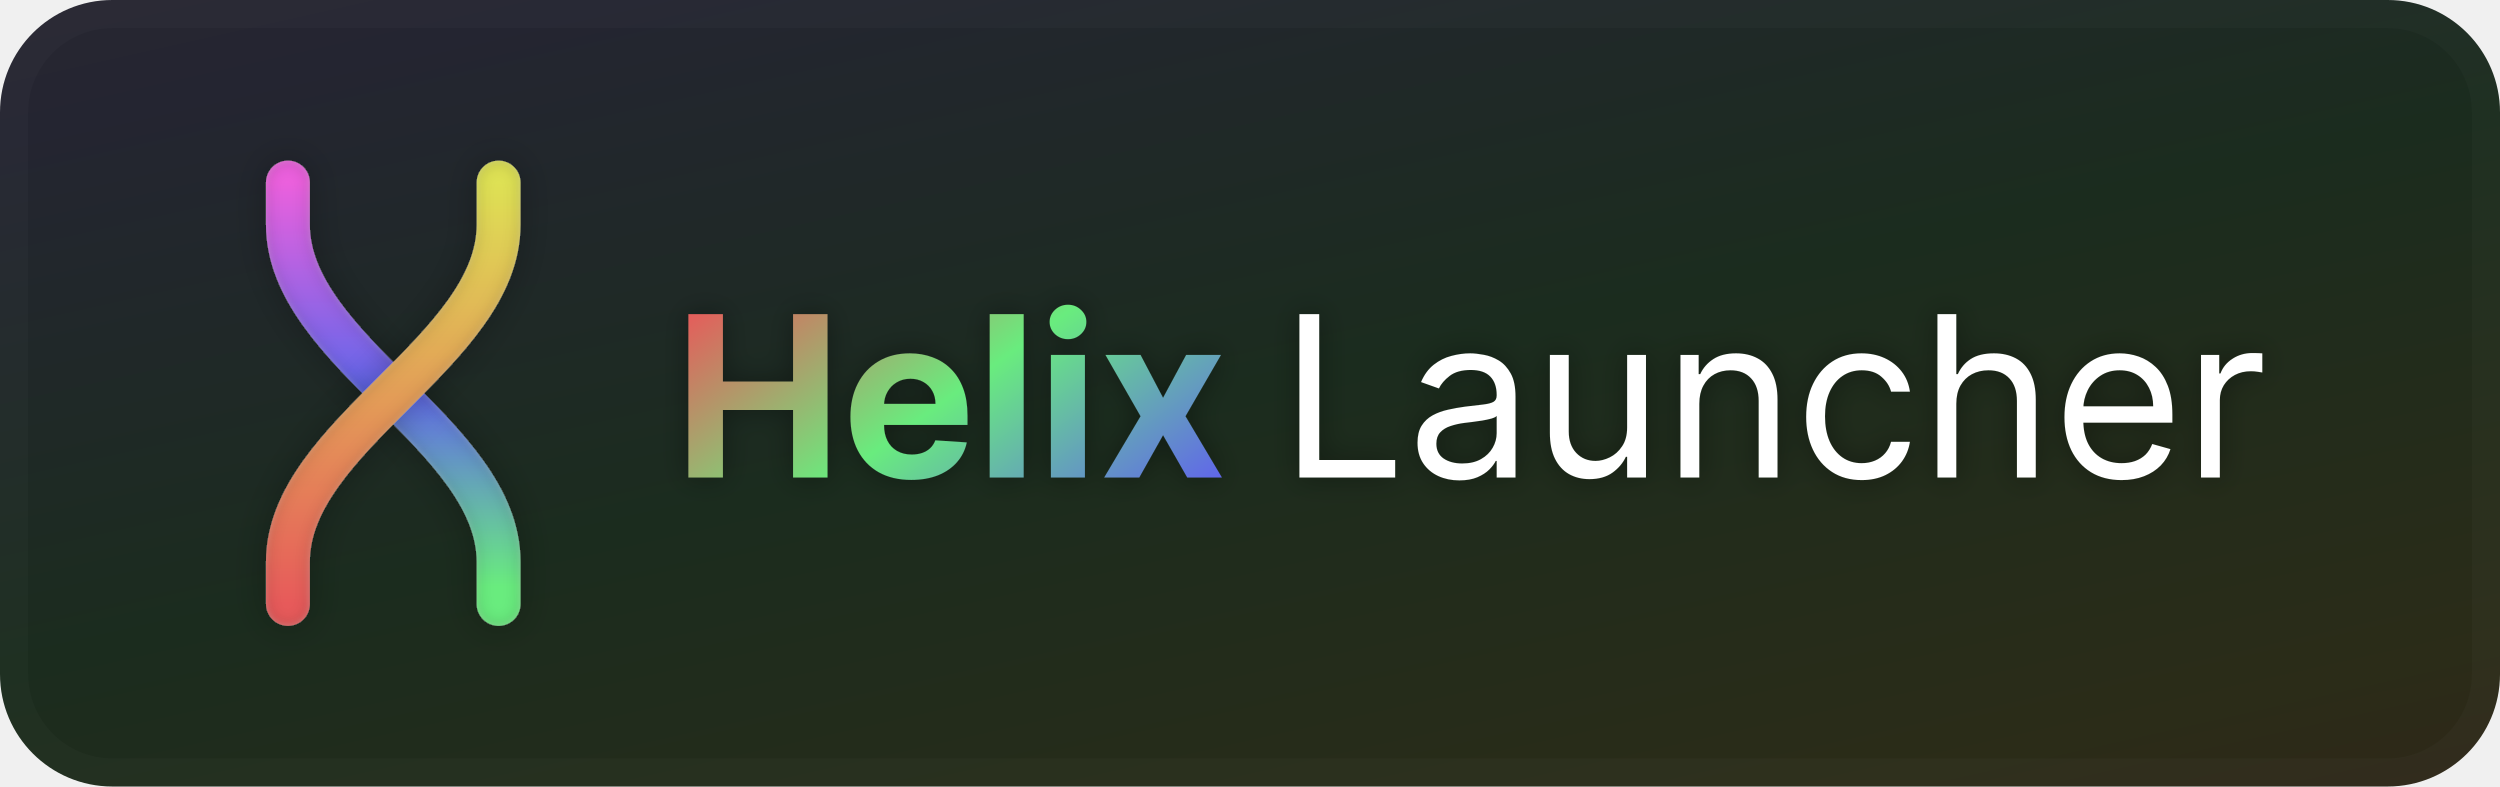
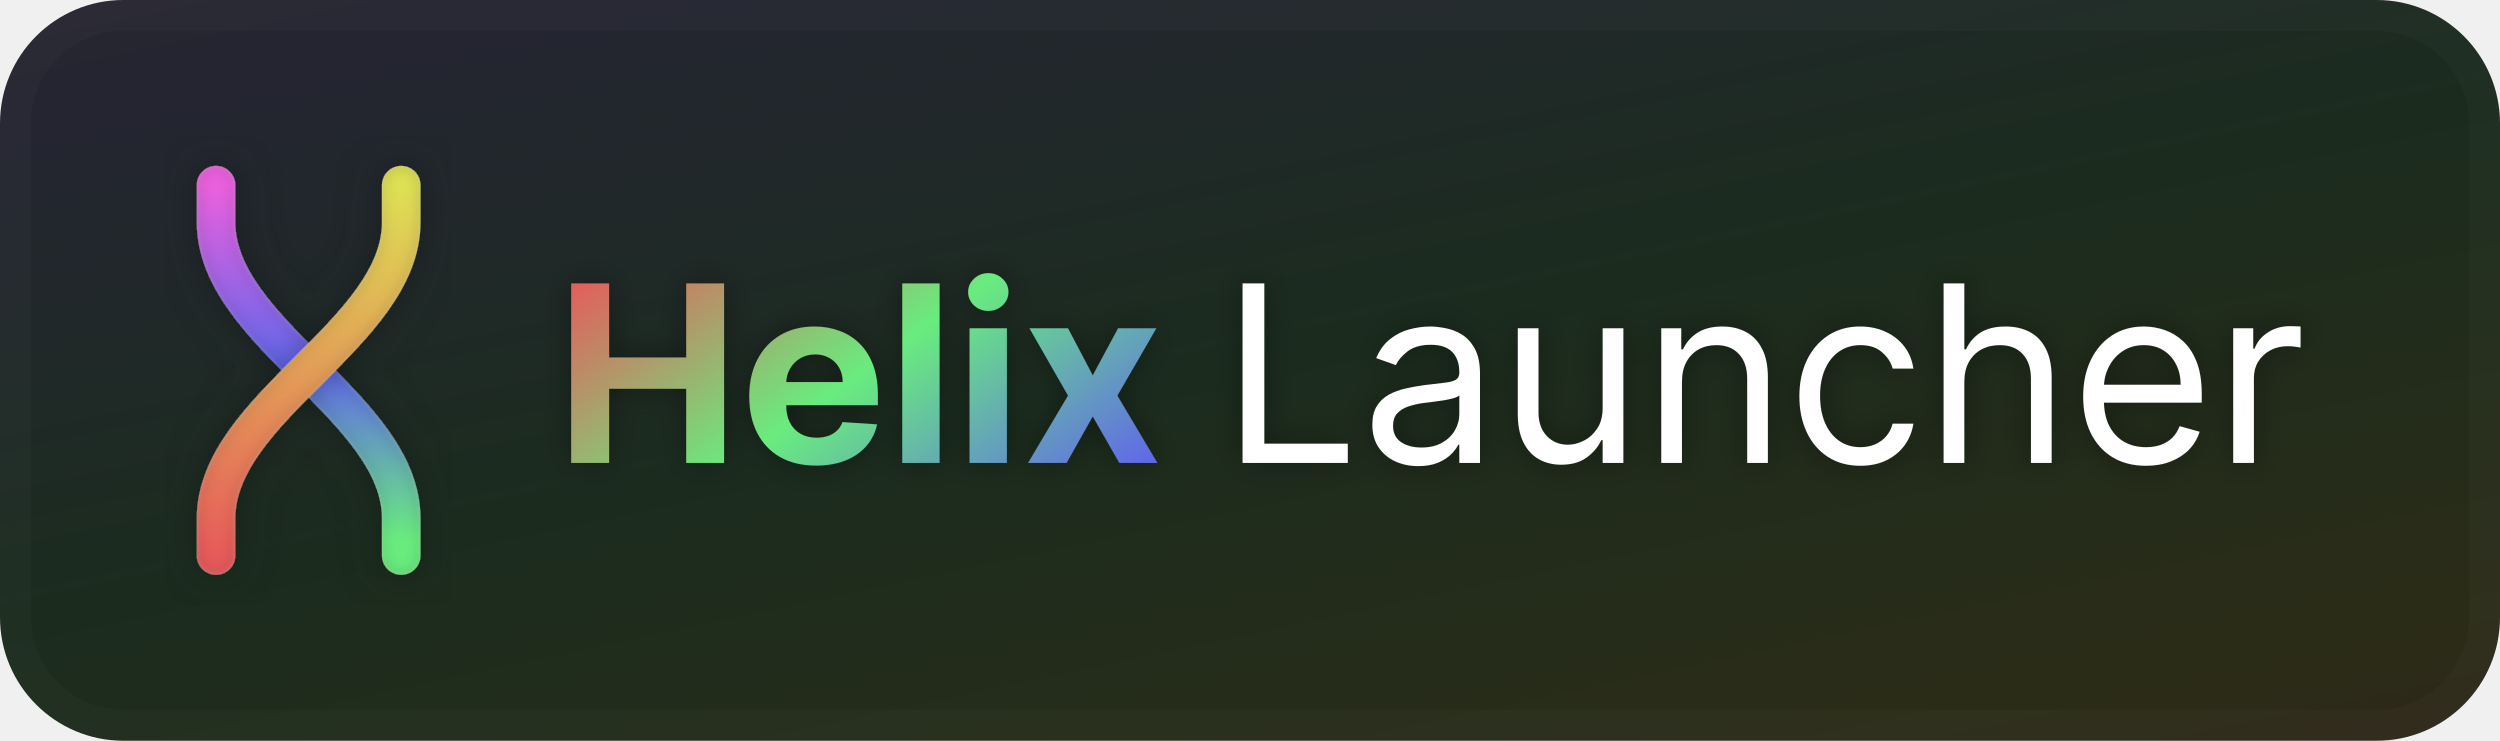
- <svg xmlns="http://www.w3.org/2000/svg" width="89" height="28" viewBox="0 0 89 28" fill="none">
-   <rect width="89" height="28" rx="4" fill="url(#paint0_linear_1_24)" />
-   <g filter="url(#filter0_dii_1_24)">
-     <path d="M17.75 21.5C17.75 21 17.75 22.4 17.75 20C17.75 15.5 10.25 12.5 10.25 8C10.25 5.6 10.25 7.25 10.25 6.5" stroke="url(#paint1_linear_1_24)" stroke-width="1.562" stroke-linecap="round" />
+ <svg xmlns="http://www.w3.org/2000/svg" width="81" height="24" viewBox="0 0 81 24" fill="none">
+   <rect width="81" height="24" rx="4" fill="url(#paint0_linear_1_24)" />
+   <g filter="url(#filter0_d_1_24)">
+     <g filter="url(#filter1_dii_1_24)">
+       <path d="M13 18C13 17.6 13 18.72 13 16.8C13 13.2 7 10.8 7 7.2C7 5.28 7 6.6 7 6" stroke="url(#paint1_linear_1_24)" stroke-width="1.25" stroke-linecap="round" />
+     </g>
+     <g filter="url(#filter2_dii_1_24)">
+       <path d="M7 18C7 17.6 7 18.72 7 16.8C7 13.2 13 10.8 13 7.2C13 5.28 13 6.6 13 6" stroke="url(#paint2_linear_1_24)" stroke-width="1.25" stroke-linecap="round" />
+     </g>
  </g>
-   <g filter="url(#filter1_dii_1_24)">
-     <path d="M10.25 21.5C10.25 21 10.25 22.4 10.25 20C10.25 15.5 17.75 12.5 17.75 8C17.75 5.6 17.75 7.25 17.75 6.5" stroke="url(#paint2_linear_1_24)" stroke-width="1.562" stroke-linecap="round" />
+   <g filter="url(#filter3_d_1_24)">
+     <path d="M18.506 15V9.182H19.736V11.582H22.233V9.182H23.46V15H22.233V12.597H19.736V15H18.506ZM26.44 15.085C25.991 15.085 25.605 14.994 25.281 14.812C24.959 14.629 24.711 14.369 24.537 14.034C24.363 13.697 24.276 13.298 24.276 12.838C24.276 12.389 24.363 11.995 24.537 11.656C24.711 11.317 24.956 11.053 25.273 10.864C25.591 10.674 25.964 10.579 26.392 10.579C26.68 10.579 26.948 10.626 27.196 10.719C27.446 10.81 27.664 10.947 27.849 11.131C28.037 11.314 28.183 11.546 28.287 11.824C28.391 12.1 28.443 12.424 28.443 12.796V13.128H24.759V12.378H27.304C27.304 12.204 27.266 12.049 27.19 11.915C27.115 11.78 27.009 11.675 26.875 11.599C26.742 11.522 26.588 11.483 26.412 11.483C26.228 11.483 26.065 11.526 25.923 11.611C25.783 11.694 25.673 11.807 25.594 11.949C25.514 12.089 25.474 12.245 25.472 12.418V13.131C25.472 13.347 25.511 13.533 25.591 13.69C25.672 13.848 25.787 13.969 25.935 14.054C26.082 14.139 26.258 14.182 26.46 14.182C26.595 14.182 26.718 14.163 26.829 14.125C26.941 14.087 27.037 14.03 27.116 13.954C27.196 13.879 27.257 13.786 27.298 13.676L28.418 13.75C28.361 14.019 28.244 14.254 28.068 14.454C27.894 14.653 27.669 14.809 27.392 14.921C27.117 15.03 26.8 15.085 26.44 15.085ZM30.443 9.182V15H29.233V9.182H30.443ZM31.413 15V10.636H32.623V15H31.413ZM32.021 10.074C31.841 10.074 31.686 10.014 31.558 9.895C31.431 9.774 31.367 9.629 31.367 9.46C31.367 9.294 31.431 9.151 31.558 9.031C31.686 8.91 31.841 8.849 32.021 8.849C32.2 8.849 32.354 8.91 32.481 9.031C32.61 9.151 32.674 9.294 32.674 9.46C32.674 9.629 32.61 9.774 32.481 9.895C32.354 10.014 32.2 10.074 32.021 10.074ZM34.604 10.636L35.405 12.162L36.226 10.636H37.467L36.203 12.818L37.501 15H36.266L35.405 13.492L34.558 15H33.308L34.604 12.818L33.354 10.636H34.604Z" fill="url(#paint3_linear_1_24)" />
+     <path d="M40.259 15V9.182H40.964V14.375H43.668V15H40.259ZM45.952 15.102C45.676 15.102 45.425 15.05 45.2 14.946C44.974 14.84 44.795 14.688 44.663 14.489C44.53 14.288 44.464 14.046 44.464 13.761C44.464 13.511 44.513 13.309 44.611 13.153C44.71 12.996 44.842 12.873 45.006 12.784C45.171 12.695 45.353 12.629 45.552 12.585C45.753 12.54 45.954 12.504 46.157 12.477C46.422 12.443 46.637 12.418 46.802 12.401C46.968 12.382 47.09 12.35 47.166 12.307C47.243 12.263 47.282 12.188 47.282 12.079V12.057C47.282 11.777 47.205 11.559 47.052 11.403C46.9 11.248 46.67 11.171 46.361 11.171C46.041 11.171 45.791 11.241 45.609 11.381C45.427 11.521 45.299 11.671 45.225 11.829L44.589 11.602C44.702 11.337 44.854 11.131 45.043 10.983C45.235 10.833 45.443 10.729 45.668 10.671C45.896 10.61 46.119 10.579 46.339 10.579C46.479 10.579 46.64 10.597 46.822 10.631C47.005 10.663 47.182 10.73 47.353 10.832C47.525 10.935 47.668 11.089 47.782 11.296C47.896 11.502 47.952 11.778 47.952 12.125V15H47.282V14.409H47.248C47.202 14.504 47.127 14.605 47.021 14.713C46.914 14.821 46.773 14.913 46.597 14.989C46.421 15.064 46.206 15.102 45.952 15.102ZM46.055 14.5C46.32 14.5 46.543 14.448 46.725 14.344C46.909 14.24 47.047 14.105 47.14 13.94C47.235 13.776 47.282 13.602 47.282 13.421V12.807C47.254 12.841 47.191 12.872 47.094 12.901C47 12.927 46.89 12.951 46.765 12.972C46.642 12.991 46.522 13.008 46.404 13.023C46.289 13.036 46.195 13.047 46.123 13.057C45.949 13.079 45.786 13.117 45.634 13.168C45.485 13.217 45.363 13.292 45.271 13.392C45.18 13.491 45.134 13.625 45.134 13.796C45.134 14.028 45.22 14.204 45.393 14.324C45.567 14.441 45.788 14.5 46.055 14.5ZM51.926 13.216V10.636H52.597V15H51.926V14.261H51.881C51.778 14.483 51.619 14.671 51.403 14.827C51.188 14.98 50.915 15.057 50.585 15.057C50.312 15.057 50.07 14.997 49.858 14.878C49.646 14.757 49.479 14.575 49.358 14.332C49.237 14.088 49.176 13.78 49.176 13.409V10.636H49.847V13.364C49.847 13.682 49.936 13.936 50.114 14.125C50.294 14.314 50.523 14.409 50.801 14.409C50.968 14.409 51.137 14.367 51.31 14.281C51.484 14.196 51.63 14.065 51.747 13.889C51.867 13.713 51.926 13.489 51.926 13.216ZM54.495 12.375V15H53.825V10.636H54.472V11.318H54.529C54.631 11.097 54.787 10.919 54.995 10.784C55.203 10.648 55.472 10.579 55.802 10.579C56.097 10.579 56.356 10.64 56.577 10.761C56.799 10.881 56.971 11.062 57.094 11.307C57.218 11.549 57.279 11.856 57.279 12.227V15H56.609V12.273C56.609 11.93 56.52 11.663 56.342 11.472C56.164 11.278 55.919 11.182 55.609 11.182C55.395 11.182 55.203 11.228 55.035 11.321C54.868 11.414 54.736 11.549 54.64 11.727C54.543 11.905 54.495 12.121 54.495 12.375ZM60.277 15.091C59.868 15.091 59.516 14.994 59.22 14.801C58.925 14.608 58.697 14.342 58.538 14.003C58.379 13.664 58.3 13.277 58.3 12.841C58.3 12.398 58.381 12.007 58.544 11.668C58.709 11.327 58.938 11.061 59.231 10.869C59.527 10.676 59.872 10.579 60.266 10.579C60.572 10.579 60.849 10.636 61.095 10.75C61.341 10.864 61.543 11.023 61.7 11.227C61.858 11.432 61.955 11.671 61.993 11.943H61.322C61.271 11.744 61.158 11.568 60.981 11.415C60.807 11.259 60.572 11.182 60.277 11.182C60.016 11.182 59.786 11.25 59.59 11.386C59.394 11.521 59.242 11.711 59.132 11.957C59.024 12.202 58.97 12.489 58.97 12.818C58.97 13.155 59.023 13.449 59.129 13.699C59.237 13.949 59.389 14.143 59.584 14.281C59.781 14.419 60.012 14.489 60.277 14.489C60.451 14.489 60.609 14.458 60.751 14.398C60.894 14.337 61.014 14.25 61.112 14.136C61.211 14.023 61.281 13.886 61.322 13.727H61.993C61.955 13.985 61.861 14.217 61.712 14.423C61.564 14.628 61.368 14.791 61.124 14.912C60.881 15.031 60.599 15.091 60.277 15.091ZM63.644 12.375V15H62.973V9.182H63.644V11.318H63.7C63.803 11.093 63.956 10.914 64.16 10.781C64.367 10.647 64.642 10.579 64.984 10.579C65.282 10.579 65.542 10.639 65.766 10.758C65.989 10.876 66.162 11.057 66.285 11.301C66.41 11.544 66.473 11.852 66.473 12.227V15H65.803V12.273C65.803 11.926 65.713 11.658 65.533 11.469C65.355 11.277 65.108 11.182 64.791 11.182C64.572 11.182 64.374 11.228 64.2 11.321C64.028 11.414 63.892 11.549 63.791 11.727C63.693 11.905 63.644 12.121 63.644 12.375ZM69.529 15.091C69.109 15.091 68.746 14.998 68.441 14.812C68.138 14.625 67.904 14.364 67.739 14.028C67.576 13.691 67.495 13.299 67.495 12.852C67.495 12.405 67.576 12.011 67.739 11.671C67.904 11.328 68.133 11.061 68.427 10.869C68.722 10.676 69.067 10.579 69.461 10.579C69.688 10.579 69.913 10.617 70.134 10.693C70.356 10.769 70.558 10.892 70.739 11.062C70.921 11.231 71.066 11.454 71.174 11.733C71.282 12.011 71.336 12.354 71.336 12.761V13.046H67.972V12.466H70.654C70.654 12.22 70.605 12 70.506 11.807C70.41 11.614 70.272 11.461 70.092 11.349C69.914 11.238 69.703 11.182 69.461 11.182C69.194 11.182 68.963 11.248 68.768 11.381C68.575 11.511 68.426 11.682 68.322 11.892C68.218 12.102 68.165 12.328 68.165 12.568V12.954C68.165 13.284 68.222 13.563 68.336 13.793C68.451 14.02 68.612 14.193 68.816 14.312C69.021 14.43 69.258 14.489 69.529 14.489C69.705 14.489 69.864 14.464 70.006 14.415C70.15 14.364 70.274 14.288 70.379 14.188C70.483 14.085 70.563 13.958 70.62 13.807L71.268 13.989C71.2 14.208 71.085 14.402 70.924 14.568C70.763 14.733 70.564 14.862 70.327 14.954C70.091 15.046 69.825 15.091 69.529 15.091ZM72.356 15V10.636H73.004V11.296H73.049C73.129 11.079 73.272 10.904 73.481 10.77C73.689 10.635 73.924 10.568 74.185 10.568C74.235 10.568 74.296 10.569 74.37 10.571C74.444 10.573 74.5 10.576 74.538 10.579V11.261C74.515 11.256 74.463 11.247 74.381 11.236C74.302 11.223 74.218 11.216 74.129 11.216C73.916 11.216 73.727 11.26 73.56 11.349C73.396 11.437 73.265 11.558 73.168 11.713C73.074 11.867 73.026 12.042 73.026 12.239V15H72.356Z" fill="white" />
  </g>
-   <g filter="url(#filter2_d_1_24)">
-     <path d="M24.506 17V11.182H25.736V13.582H28.233V11.182H29.46V17H28.233V14.597H25.736V17H24.506ZM32.44 17.085C31.991 17.085 31.605 16.994 31.281 16.812C30.959 16.629 30.711 16.369 30.537 16.034C30.363 15.697 30.276 15.298 30.276 14.838C30.276 14.389 30.363 13.995 30.537 13.656C30.711 13.317 30.956 13.053 31.273 12.864C31.591 12.674 31.964 12.579 32.392 12.579C32.68 12.579 32.948 12.626 33.196 12.719C33.446 12.81 33.664 12.947 33.849 13.131C34.037 13.314 34.183 13.546 34.287 13.824C34.391 14.1 34.443 14.424 34.443 14.796V15.128H30.759V14.378H33.304C33.304 14.204 33.266 14.049 33.19 13.915C33.115 13.78 33.01 13.675 32.875 13.599C32.742 13.522 32.588 13.483 32.412 13.483C32.228 13.483 32.065 13.526 31.923 13.611C31.783 13.694 31.673 13.807 31.594 13.949C31.514 14.089 31.474 14.245 31.472 14.418V15.131C31.472 15.347 31.511 15.533 31.591 15.69C31.672 15.848 31.787 15.969 31.935 16.054C32.082 16.139 32.258 16.182 32.46 16.182C32.595 16.182 32.718 16.163 32.83 16.125C32.941 16.087 33.037 16.03 33.117 15.954C33.196 15.879 33.257 15.786 33.298 15.676L34.418 15.75C34.361 16.019 34.244 16.254 34.068 16.454C33.894 16.653 33.669 16.809 33.392 16.921C33.117 17.03 32.8 17.085 32.44 17.085ZM36.443 11.182V17H35.233V11.182H36.443ZM37.413 17V12.636H38.623V17H37.413ZM38.021 12.074C37.841 12.074 37.686 12.014 37.557 11.895C37.431 11.774 37.367 11.629 37.367 11.46C37.367 11.294 37.431 11.151 37.557 11.031C37.686 10.91 37.841 10.849 38.021 10.849C38.2 10.849 38.354 10.91 38.481 11.031C38.61 11.151 38.674 11.294 38.674 11.46C38.674 11.629 38.61 11.774 38.481 11.895C38.354 12.014 38.2 12.074 38.021 12.074ZM40.604 12.636L41.405 14.162L42.226 12.636H43.467L42.203 14.818L43.501 17H42.266L41.405 15.492L40.558 17H39.308L40.604 14.818L39.354 12.636H40.604Z" fill="url(#paint3_linear_1_24)" />
-     <path d="M46.259 17V11.182H46.964V16.375H49.668V17H46.259ZM51.952 17.102C51.676 17.102 51.425 17.05 51.2 16.946C50.974 16.84 50.795 16.688 50.663 16.489C50.53 16.288 50.464 16.046 50.464 15.761C50.464 15.511 50.513 15.309 50.611 15.153C50.71 14.996 50.842 14.873 51.006 14.784C51.171 14.695 51.353 14.629 51.552 14.585C51.753 14.54 51.954 14.504 52.157 14.477C52.422 14.443 52.637 14.418 52.802 14.401C52.968 14.382 53.09 14.35 53.166 14.307C53.243 14.263 53.282 14.188 53.282 14.079V14.057C53.282 13.777 53.205 13.559 53.052 13.403C52.9 13.248 52.67 13.171 52.361 13.171C52.041 13.171 51.791 13.241 51.609 13.381C51.427 13.521 51.299 13.671 51.225 13.829L50.589 13.602C50.702 13.337 50.854 13.131 51.043 12.983C51.235 12.833 51.443 12.729 51.668 12.671C51.896 12.61 52.119 12.579 52.339 12.579C52.479 12.579 52.64 12.597 52.822 12.631C53.005 12.663 53.182 12.73 53.353 12.832C53.525 12.935 53.668 13.089 53.782 13.296C53.896 13.502 53.952 13.778 53.952 14.125V17H53.282V16.409H53.248C53.202 16.504 53.127 16.605 53.021 16.713C52.914 16.821 52.773 16.913 52.597 16.989C52.421 17.064 52.206 17.102 51.952 17.102ZM52.055 16.5C52.32 16.5 52.543 16.448 52.725 16.344C52.909 16.24 53.047 16.105 53.14 15.94C53.235 15.776 53.282 15.602 53.282 15.421V14.807C53.254 14.841 53.191 14.872 53.094 14.901C53 14.927 52.89 14.951 52.765 14.972C52.642 14.991 52.522 15.008 52.404 15.023C52.289 15.036 52.195 15.047 52.123 15.057C51.949 15.079 51.786 15.117 51.634 15.168C51.485 15.217 51.363 15.292 51.271 15.392C51.18 15.491 51.134 15.625 51.134 15.796C51.134 16.028 51.22 16.204 51.393 16.324C51.567 16.441 51.788 16.5 52.055 16.5ZM57.926 15.216V12.636H58.597V17H57.926V16.261H57.881C57.778 16.483 57.619 16.671 57.403 16.827C57.188 16.98 56.915 17.057 56.585 17.057C56.312 17.057 56.07 16.997 55.858 16.878C55.646 16.757 55.479 16.575 55.358 16.332C55.237 16.088 55.176 15.78 55.176 15.409V12.636H55.847V15.364C55.847 15.682 55.936 15.936 56.114 16.125C56.294 16.314 56.523 16.409 56.801 16.409C56.968 16.409 57.137 16.366 57.31 16.281C57.484 16.196 57.63 16.065 57.747 15.889C57.867 15.713 57.926 15.489 57.926 15.216ZM60.495 14.375V17H59.825V12.636H60.472V13.318H60.529C60.631 13.097 60.787 12.919 60.995 12.784C61.203 12.648 61.472 12.579 61.802 12.579C62.097 12.579 62.356 12.64 62.577 12.761C62.799 12.881 62.971 13.062 63.094 13.307C63.218 13.549 63.279 13.856 63.279 14.227V17H62.609V14.273C62.609 13.93 62.52 13.663 62.342 13.472C62.164 13.278 61.919 13.182 61.609 13.182C61.395 13.182 61.203 13.228 61.035 13.321C60.868 13.414 60.736 13.549 60.64 13.727C60.543 13.905 60.495 14.121 60.495 14.375ZM66.277 17.091C65.868 17.091 65.516 16.994 65.22 16.801C64.925 16.608 64.697 16.342 64.538 16.003C64.379 15.664 64.3 15.277 64.3 14.841C64.3 14.398 64.381 14.007 64.544 13.668C64.709 13.327 64.938 13.061 65.231 12.869C65.527 12.676 65.872 12.579 66.266 12.579C66.572 12.579 66.849 12.636 67.095 12.75C67.341 12.864 67.543 13.023 67.7 13.227C67.858 13.432 67.955 13.671 67.993 13.943H67.322C67.271 13.744 67.158 13.568 66.981 13.415C66.807 13.259 66.572 13.182 66.277 13.182C66.016 13.182 65.787 13.25 65.59 13.386C65.394 13.521 65.242 13.711 65.132 13.957C65.024 14.202 64.97 14.489 64.97 14.818C64.97 15.155 65.023 15.449 65.129 15.699C65.237 15.949 65.389 16.143 65.584 16.281C65.781 16.419 66.012 16.489 66.277 16.489C66.451 16.489 66.609 16.458 66.751 16.398C66.894 16.337 67.014 16.25 67.112 16.136C67.211 16.023 67.281 15.886 67.322 15.727H67.993C67.955 15.985 67.861 16.217 67.712 16.423C67.564 16.628 67.368 16.791 67.124 16.912C66.881 17.031 66.599 17.091 66.277 17.091ZM69.644 14.375V17H68.973V11.182H69.644V13.318H69.7C69.803 13.093 69.956 12.914 70.16 12.781C70.367 12.647 70.642 12.579 70.984 12.579C71.282 12.579 71.542 12.639 71.766 12.758C71.989 12.876 72.162 13.057 72.285 13.301C72.41 13.544 72.473 13.852 72.473 14.227V17H71.803V14.273C71.803 13.926 71.713 13.658 71.533 13.469C71.355 13.277 71.108 13.182 70.791 13.182C70.572 13.182 70.374 13.228 70.2 13.321C70.028 13.414 69.892 13.549 69.791 13.727C69.693 13.905 69.644 14.121 69.644 14.375ZM75.529 17.091C75.109 17.091 74.746 16.998 74.441 16.812C74.138 16.625 73.904 16.364 73.739 16.028C73.576 15.691 73.495 15.299 73.495 14.852C73.495 14.405 73.576 14.011 73.739 13.671C73.904 13.328 74.133 13.061 74.427 12.869C74.722 12.676 75.067 12.579 75.461 12.579C75.688 12.579 75.913 12.617 76.134 12.693C76.356 12.769 76.558 12.892 76.739 13.062C76.921 13.231 77.066 13.454 77.174 13.733C77.282 14.011 77.336 14.354 77.336 14.761V15.046H73.972V14.466H76.654C76.654 14.22 76.605 14 76.506 13.807C76.41 13.614 76.272 13.461 76.092 13.349C75.914 13.238 75.703 13.182 75.461 13.182C75.194 13.182 74.963 13.248 74.768 13.381C74.575 13.511 74.426 13.682 74.322 13.892C74.218 14.102 74.165 14.328 74.165 14.568V14.954C74.165 15.284 74.222 15.563 74.336 15.793C74.451 16.02 74.612 16.193 74.816 16.312C75.021 16.43 75.258 16.489 75.529 16.489C75.705 16.489 75.864 16.464 76.006 16.415C76.15 16.364 76.274 16.288 76.379 16.188C76.483 16.085 76.563 15.958 76.62 15.807L77.268 15.989C77.2 16.208 77.085 16.401 76.924 16.568C76.763 16.733 76.564 16.862 76.327 16.954C76.091 17.046 75.825 17.091 75.529 17.091ZM78.356 17V12.636H79.004V13.296H79.049C79.129 13.079 79.272 12.904 79.481 12.77C79.689 12.635 79.924 12.568 80.185 12.568C80.235 12.568 80.296 12.569 80.37 12.571C80.444 12.573 80.5 12.576 80.538 12.579V13.261C80.515 13.256 80.463 13.247 80.381 13.236C80.302 13.223 80.218 13.216 80.129 13.216C79.916 13.216 79.727 13.26 79.56 13.349C79.396 13.437 79.265 13.558 79.168 13.713C79.074 13.867 79.026 14.042 79.026 14.239V17H78.356Z" fill="white" />
-   </g>
-   <rect x="0.5" y="0.5" width="88" height="27" rx="3.5" stroke="white" stroke-opacity="0.02" />
+   <rect x="0.5" y="0.5" width="80" height="23" rx="3.5" stroke="white" stroke-opacity="0.02" />
  <defs>
-     <filter id="filter0_dii_1_24" x="8.219" y="4.469" width="11.562" height="19.062" filterUnits="userSpaceOnUse" color-interpolation-filters="sRGB">
+     <filter id="filter0_d_1_24" x="5.375" y="4.375" width="9.25" height="15.25" filterUnits="userSpaceOnUse" color-interpolation-filters="sRGB">
      <feFlood flood-opacity="0" result="BackgroundImageFix" />
      <feColorMatrix in="SourceAlpha" type="matrix" values="0 0 0 0 0 0 0 0 0 0 0 0 0 0 0 0 0 0 127 0" result="hardAlpha" />
      <feOffset />
-       <feGaussianBlur stdDeviation="0.625" />
+       <feGaussianBlur stdDeviation="0.5" />
+       <feComposite in2="hardAlpha" operator="out" />
+       <feColorMatrix type="matrix" values="0 0 0 0 0 0 0 0 0 0 0 0 0 0 0 0 0 0 0.1 0" />
+       <feBlend mode="normal" in2="BackgroundImageFix" result="effect1_dropShadow_1_24" />
+       <feBlend mode="normal" in="SourceGraphic" in2="effect1_dropShadow_1_24" result="shape" />
+     </filter>
+     <filter id="filter1_dii_1_24" x="5.375" y="4.375" width="9.25" height="15.25" filterUnits="userSpaceOnUse" color-interpolation-filters="sRGB">
+       <feFlood flood-opacity="0" result="BackgroundImageFix" />
+       <feColorMatrix in="SourceAlpha" type="matrix" values="0 0 0 0 0 0 0 0 0 0 0 0 0 0 0 0 0 0 127 0" result="hardAlpha" />
+       <feOffset />
+       <feGaussianBlur stdDeviation="0.5" />
      <feComposite in2="hardAlpha" operator="out" />
      <feColorMatrix type="matrix" values="0 0 0 0 0 0 0 0 0 0 0 0 0 0 0 0 0 0 0.25 0" />
      <feBlend mode="normal" in2="BackgroundImageFix" result="effect1_dropShadow_1_24" />
      <feBlend mode="normal" in="SourceGraphic" in2="effect1_dropShadow_1_24" result="shape" />
      <feColorMatrix in="SourceAlpha" type="matrix" values="0 0 0 0 0 0 0 0 0 0 0 0 0 0 0 0 0 0 127 0" result="hardAlpha" />
      <feOffset />
-       <feGaussianBlur stdDeviation="0.312" />
+       <feGaussianBlur stdDeviation="0.25" />
      <feComposite in2="hardAlpha" operator="arithmetic" k2="-1" k3="1" />
      <feColorMatrix type="matrix" values="0 0 0 0 0 0 0 0 0 0 0 0 0 0 0 0 0 0 0.2 0" />
      <feBlend mode="normal" in2="shape" result="effect2_innerShadow_1_24" />
      <feColorMatrix in="SourceAlpha" type="matrix" values="0 0 0 0 0 0 0 0 0 0 0 0 0 0 0 0 0 0 127 0" result="hardAlpha" />
      <feOffset />
-       <feGaussianBlur stdDeviation="0.125" />
+       <feGaussianBlur stdDeviation="0.1" />
      <feComposite in2="hardAlpha" operator="arithmetic" k2="-1" k3="1" />
      <feColorMatrix type="matrix" values="0 0 0 0 1 0 0 0 0 1 0 0 0 0 1 0 0 0 0.3 0" />
      <feBlend mode="normal" in2="effect2_innerShadow_1_24" result="effect3_innerShadow_1_24" />
    </filter>
-     <filter id="filter1_dii_1_24" x="8.219" y="4.469" width="11.562" height="19.062" filterUnits="userSpaceOnUse" color-interpolation-filters="sRGB">
+     <filter id="filter2_dii_1_24" x="5.375" y="4.375" width="9.25" height="15.25" filterUnits="userSpaceOnUse" color-interpolation-filters="sRGB">
      <feFlood flood-opacity="0" result="BackgroundImageFix" />
      <feColorMatrix in="SourceAlpha" type="matrix" values="0 0 0 0 0 0 0 0 0 0 0 0 0 0 0 0 0 0 127 0" result="hardAlpha" />
      <feOffset />
-       <feGaussianBlur stdDeviation="0.625" />
+       <feGaussianBlur stdDeviation="0.5" />
      <feComposite in2="hardAlpha" operator="out" />
      <feColorMatrix type="matrix" values="0 0 0 0 0 0 0 0 0 0 0 0 0 0 0 0 0 0 0.25 0" />
      <feBlend mode="normal" in2="BackgroundImageFix" result="effect1_dropShadow_1_24" />
      <feBlend mode="normal" in="SourceGraphic" in2="effect1_dropShadow_1_24" result="shape" />
      <feColorMatrix in="SourceAlpha" type="matrix" values="0 0 0 0 0 0 0 0 0 0 0 0 0 0 0 0 0 0 127 0" result="hardAlpha" />
      <feOffset />
-       <feGaussianBlur stdDeviation="0.312" />
+       <feGaussianBlur stdDeviation="0.25" />
      <feComposite in2="hardAlpha" operator="arithmetic" k2="-1" k3="1" />
      <feColorMatrix type="matrix" values="0 0 0 0 0 0 0 0 0 0 0 0 0 0 0 0 0 0 0.2 0" />
      <feBlend mode="normal" in2="shape" result="effect2_innerShadow_1_24" />
      <feColorMatrix in="SourceAlpha" type="matrix" values="0 0 0 0 0 0 0 0 0 0 0 0 0 0 0 0 0 0 127 0" result="hardAlpha" />
      <feOffset />
-       <feGaussianBlur stdDeviation="0.125" />
+       <feGaussianBlur stdDeviation="0.1" />
      <feComposite in2="hardAlpha" operator="arithmetic" k2="-1" k3="1" />
      <feColorMatrix type="matrix" values="0 0 0 0 1 0 0 0 0 1 0 0 0 0 1 0 0 0 0.3 0" />
      <feBlend mode="normal" in2="effect2_innerShadow_1_24" result="effect3_innerShadow_1_24" />
    </filter>
-     <filter id="filter2_d_1_24" x="23.506" y="9.849" width="58.032" height="8.253" filterUnits="userSpaceOnUse" color-interpolation-filters="sRGB">
+     <filter id="filter3_d_1_24" x="17.506" y="7.849" width="58.032" height="8.253" filterUnits="userSpaceOnUse" color-interpolation-filters="sRGB">
      <feFlood flood-opacity="0" result="BackgroundImageFix" />
      <feColorMatrix in="SourceAlpha" type="matrix" values="0 0 0 0 0 0 0 0 0 0 0 0 0 0 0 0 0 0 127 0" result="hardAlpha" />
      <feOffset />
      <feGaussianBlur stdDeviation="0.5" />
      <feComposite in2="hardAlpha" operator="out" />
      <feColorMatrix type="matrix" values="0 0 0 0 0 0 0 0 0 0 0 0 0 0 0 0 0 0 0.35 0" />
      <feBlend mode="normal" in2="BackgroundImageFix" result="effect1_dropShadow_1_24" />
      <feBlend mode="normal" in="SourceGraphic" in2="effect1_dropShadow_1_24" result="shape" />
    </filter>
-     <linearGradient id="paint0_linear_1_24" x1="22.945" y1="-19.25" x2="39.196" y2="53.067" gradientUnits="userSpaceOnUse">
+     <linearGradient id="paint0_linear_1_24" x1="20.883" y1="-16.5" x2="34.073" y2="45.825" gradientUnits="userSpaceOnUse">
      <stop stop-color="#332A32" />
      <stop offset="0.25" stop-color="#242531" />
      <stop offset="0.5" stop-color="#1B2C1E" />
      <stop offset="0.75" stop-color="#2B2C18" />
      <stop offset="1" stop-color="#371818" />
    </linearGradient>
-     <linearGradient id="paint1_linear_1_24" x1="14" y1="6.5" x2="14" y2="21.5" gradientUnits="userSpaceOnUse">
+     <linearGradient id="paint1_linear_1_24" x1="10" y1="6" x2="10" y2="18" gradientUnits="userSpaceOnUse">
      <stop stop-color="#EB60DD" />
      <stop offset="0.49" stop-color="#6066EA" />
      <stop offset="0.958" stop-color="#69EC7E" />
    </linearGradient>
-     <linearGradient id="paint2_linear_1_24" x1="14" y1="6.5" x2="14" y2="21.5" gradientUnits="userSpaceOnUse">
+     <linearGradient id="paint2_linear_1_24" x1="10" y1="6" x2="10" y2="18" gradientUnits="userSpaceOnUse">
      <stop stop-color="#DEE154" />
      <stop offset="1" stop-color="#E75A5A" />
    </linearGradient>
-     <linearGradient id="paint3_linear_1_24" x1="24.5" y1="11" x2="33.88" y2="23.962" gradientUnits="userSpaceOnUse">
+     <linearGradient id="paint3_linear_1_24" x1="18.5" y1="9" x2="27.88" y2="21.962" gradientUnits="userSpaceOnUse">
      <stop stop-color="#E75A5A" />
      <stop offset="0.5" stop-color="#69EC7E" />
      <stop offset="1" stop-color="#6066EA" />
    </linearGradient>
  </defs>
</svg>
